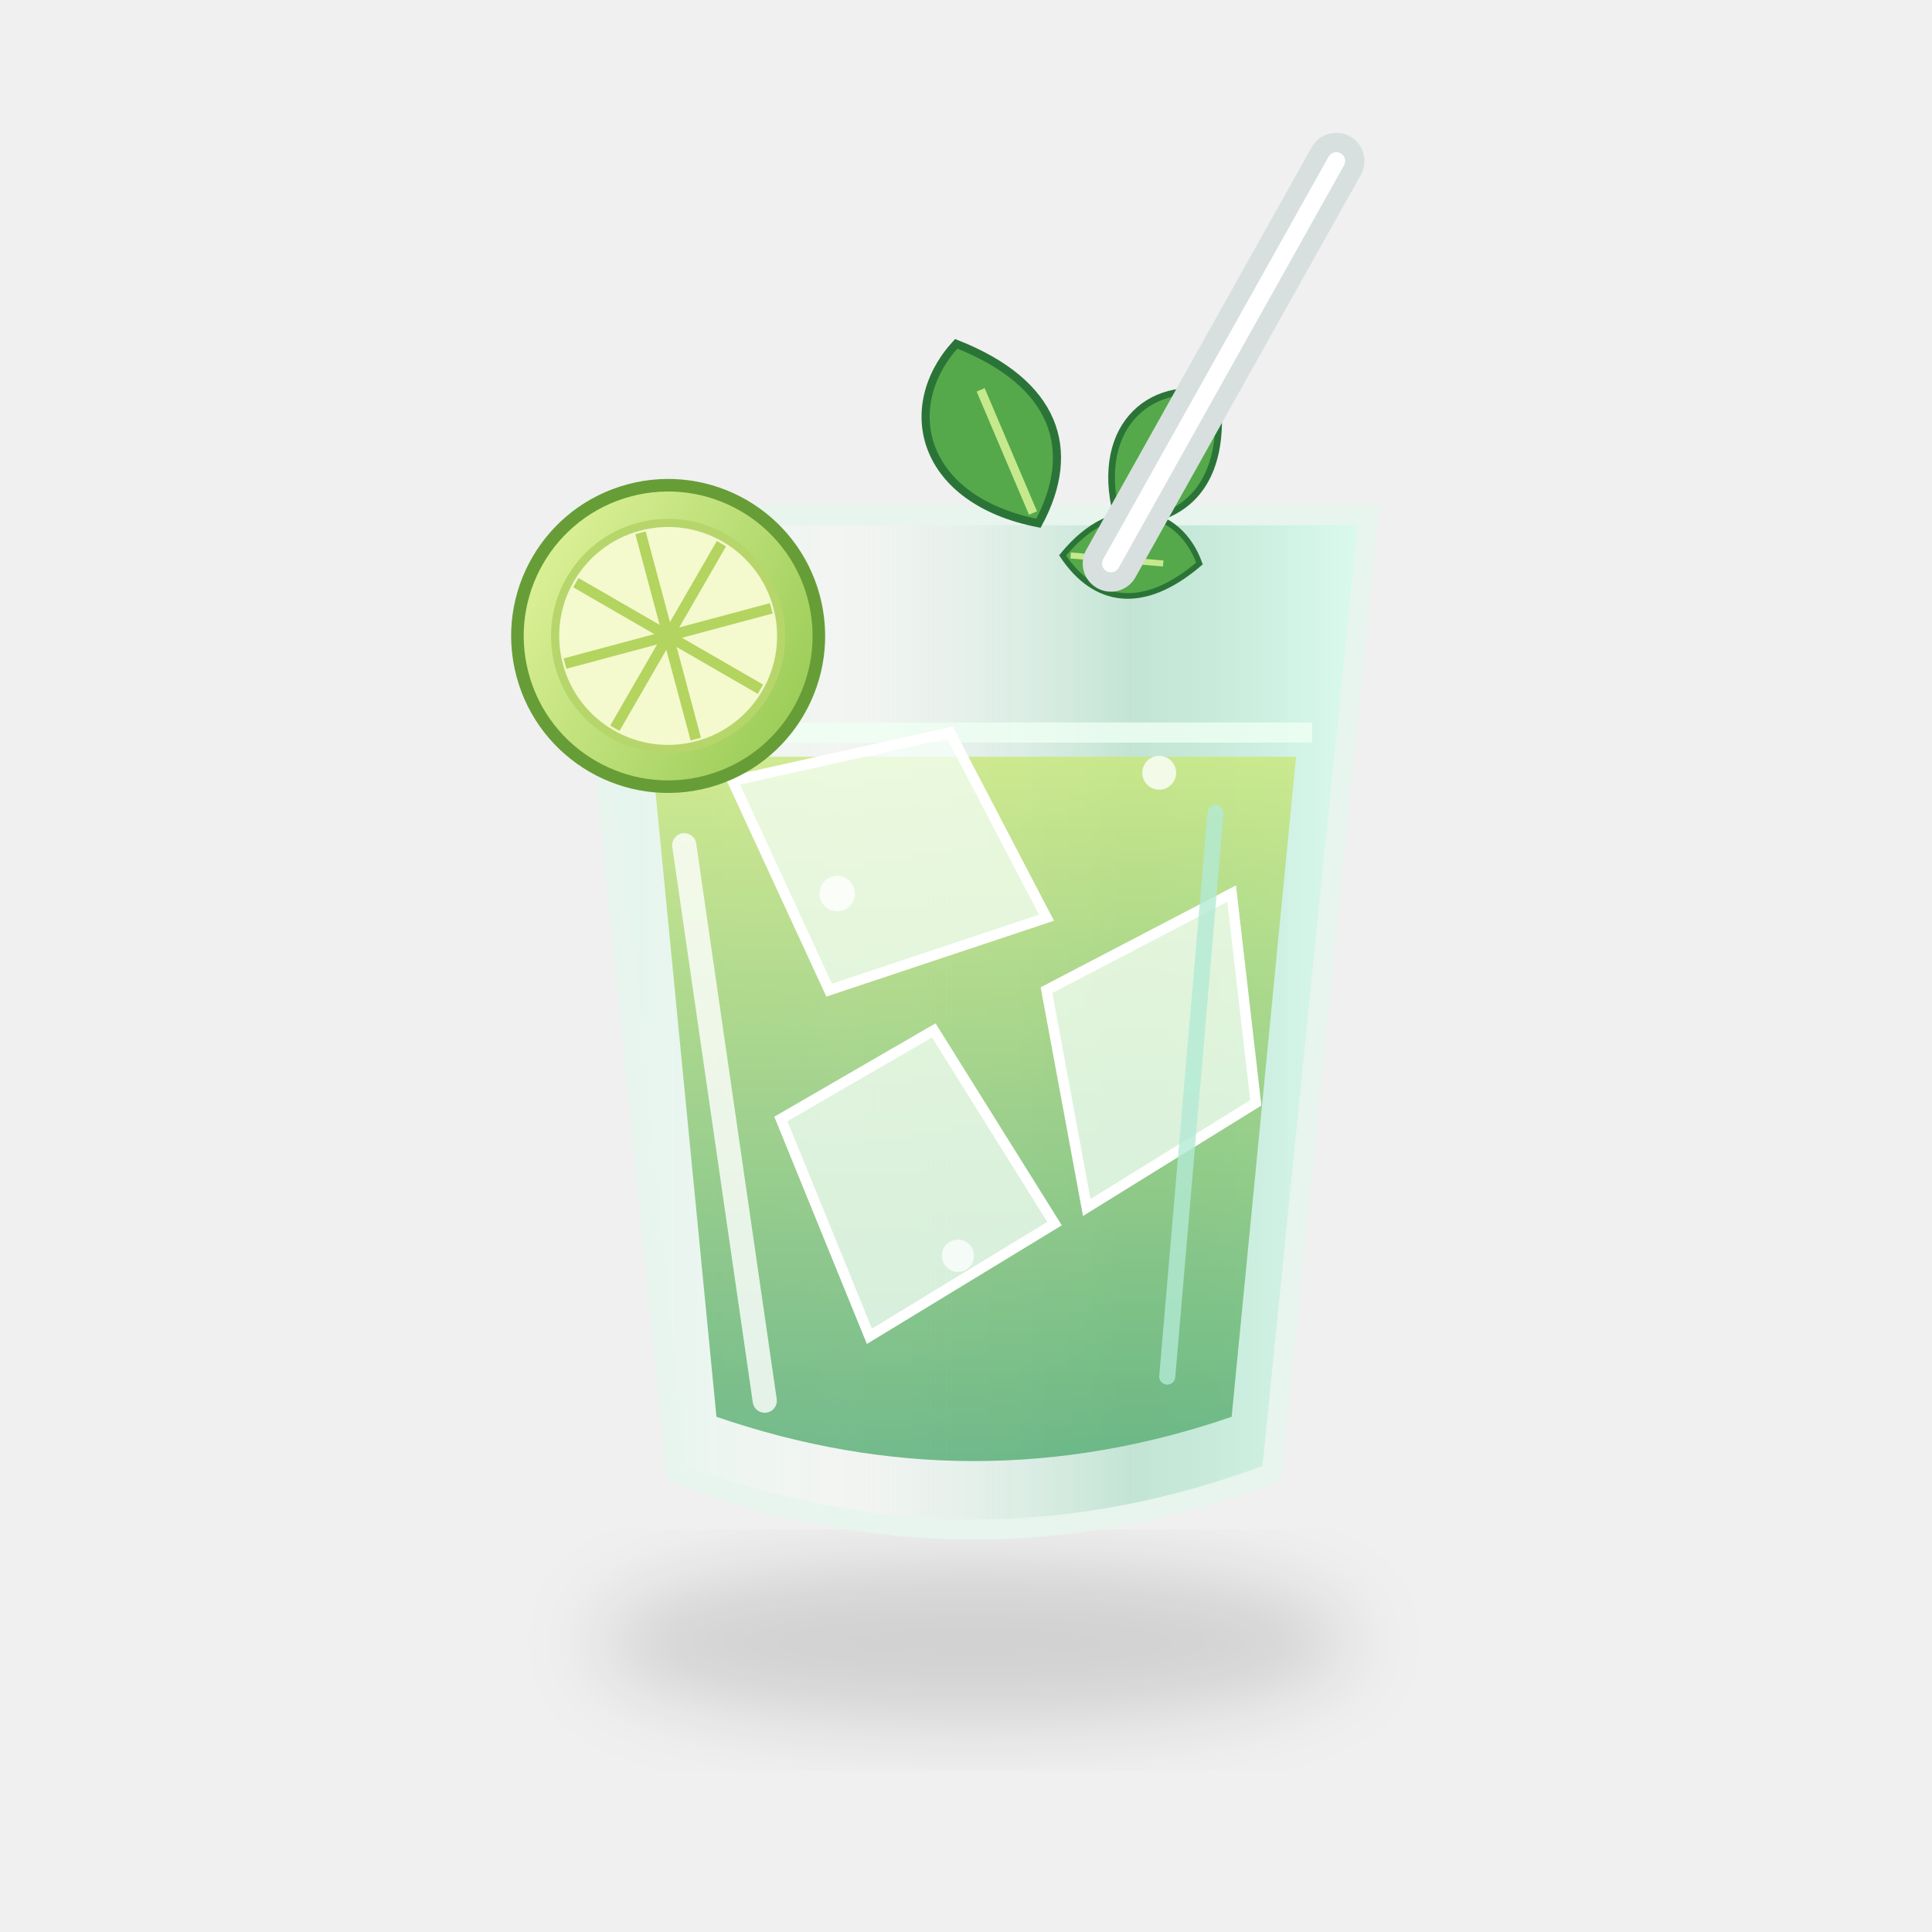
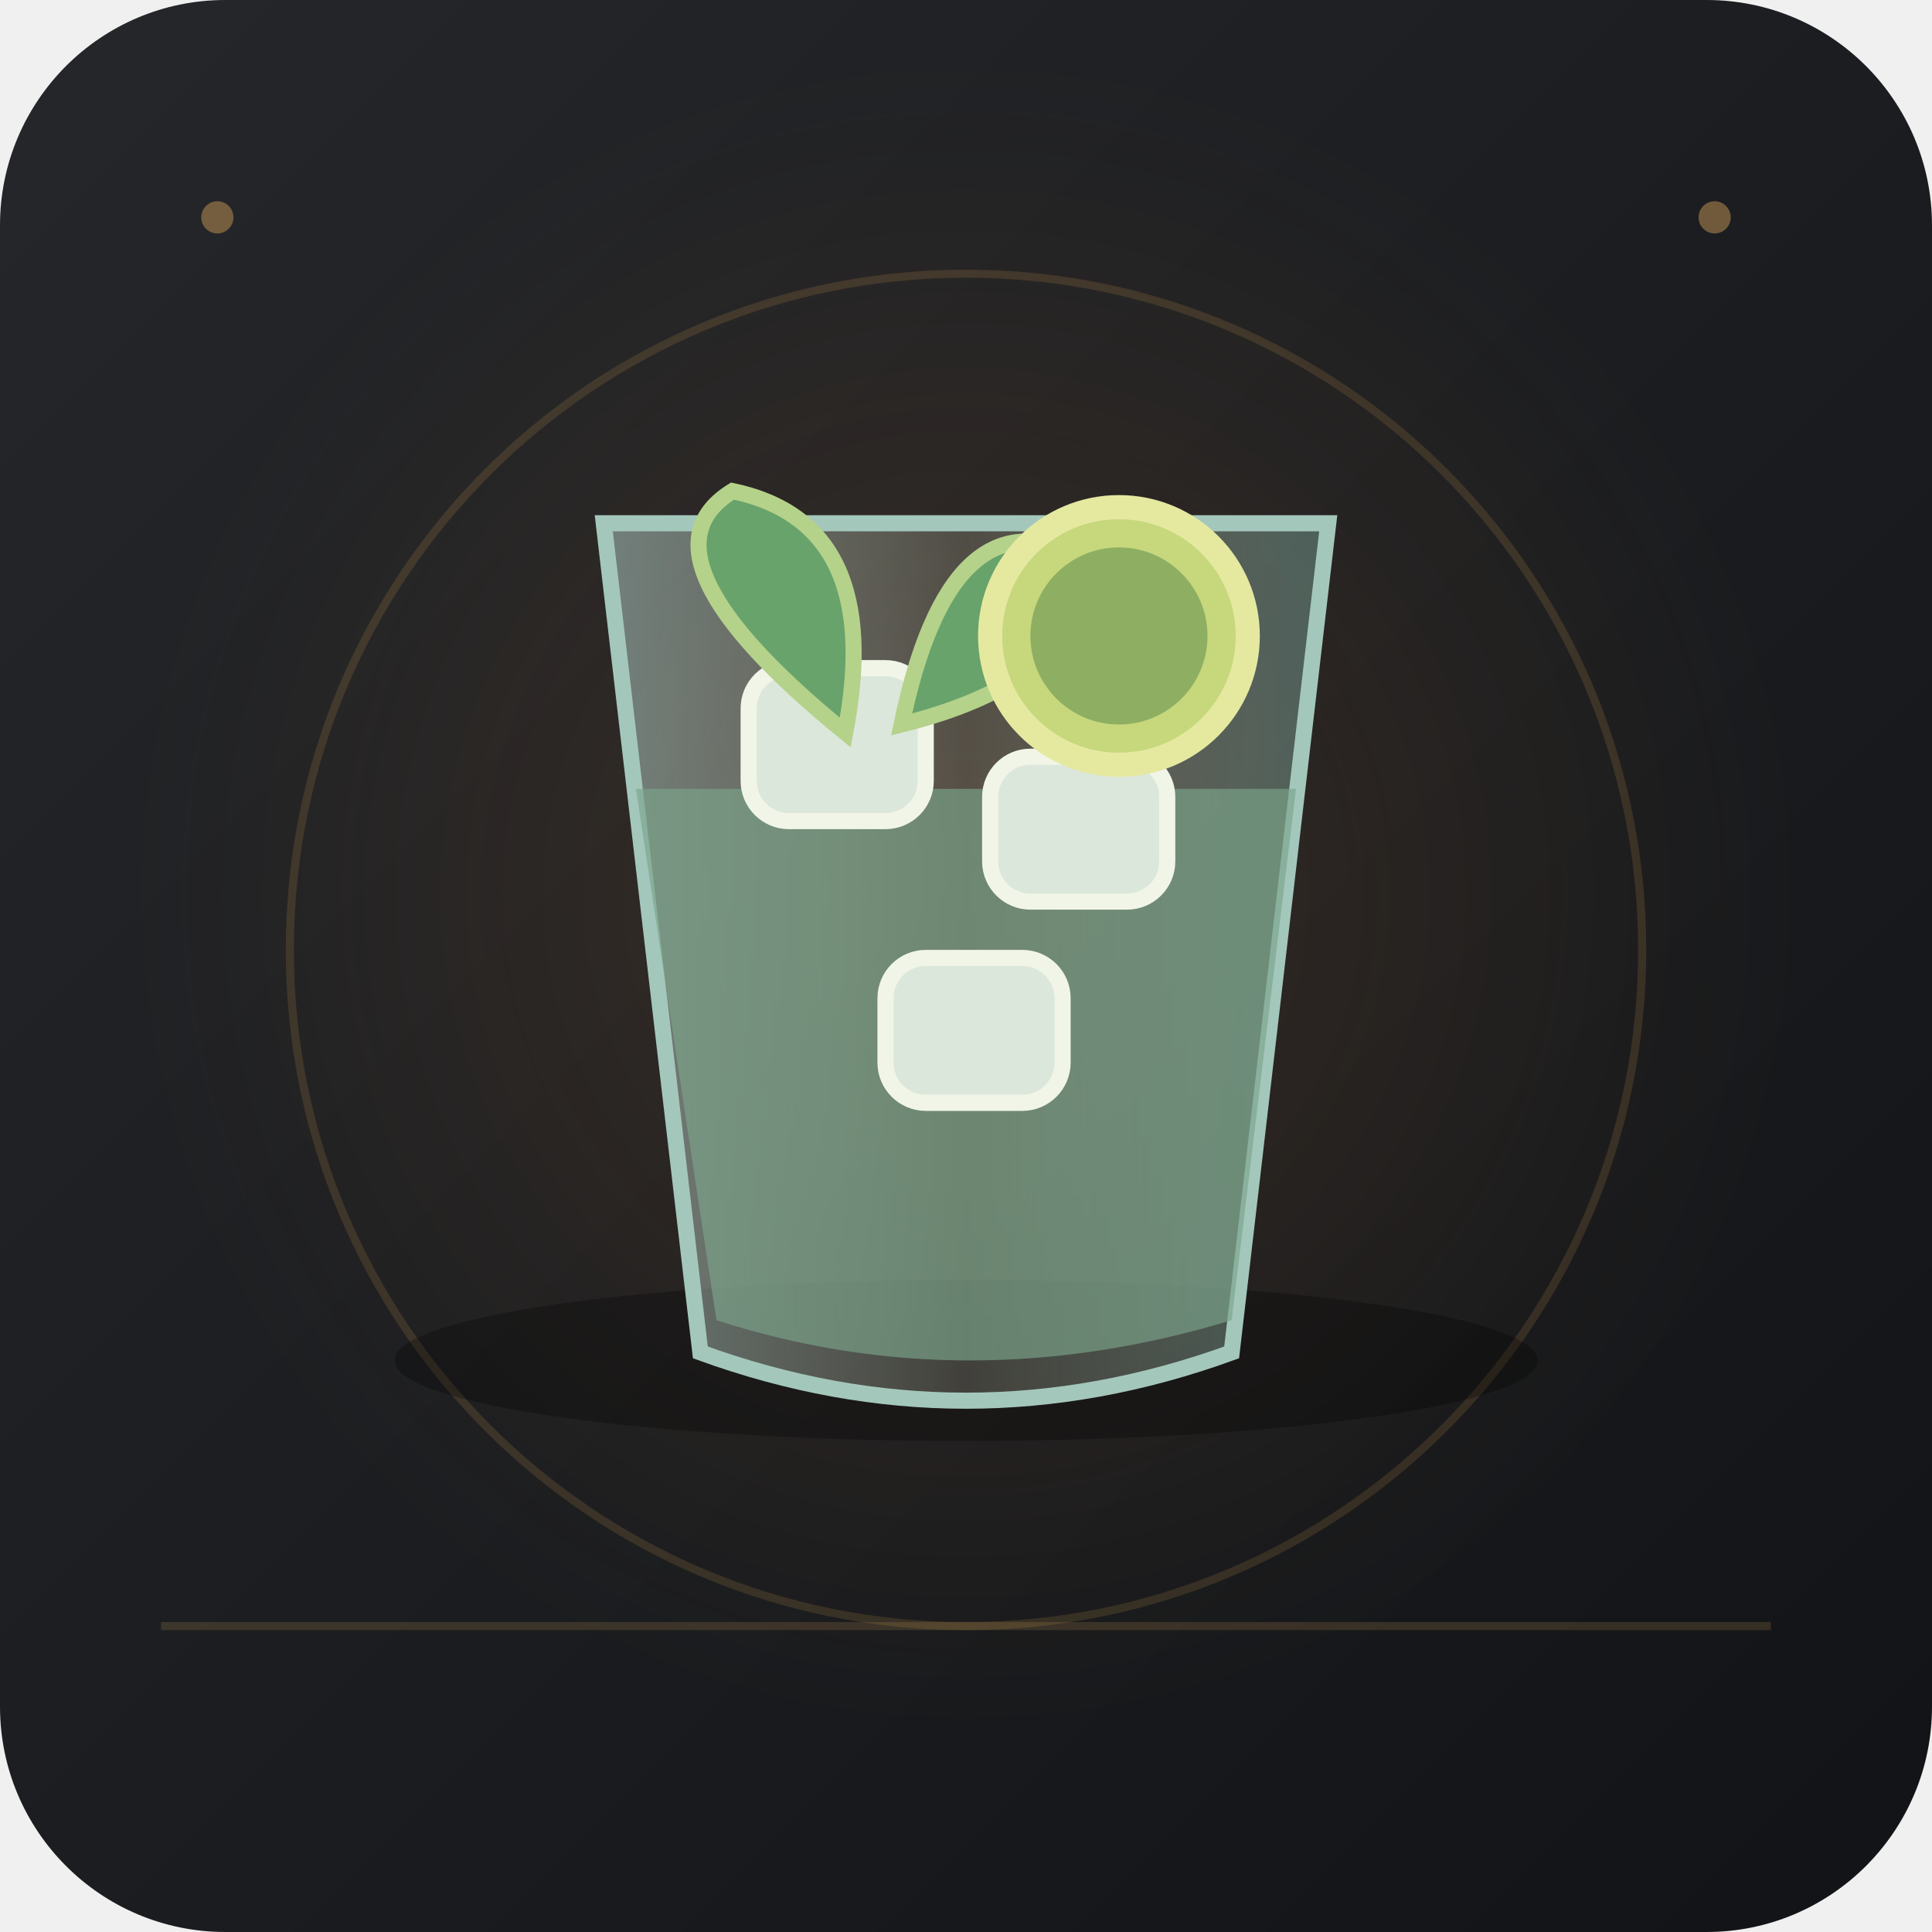
- <svg xmlns="http://www.w3.org/2000/svg" viewBox="0 0 240 240" role="img" aria-labelledby="svg-title svg-desc">
+ <svg xmlns="http://www.w3.org/2000/svg" width="1024" height="1024" viewBox="0 0 240 240" role="img" aria-labelledby="t-mojito d-mojito">
  <defs>
+     <linearGradient id="bg" x1="0" y1="0" x2="1" y2="1">
+       <stop stop-color="#25272a" />
+       <stop offset="1" stop-color="#111316" />
+     </linearGradient>
+     <radialGradient id="glow">
+       <stop stop-color="#b8753c" stop-opacity=".18" />
+       <stop offset="1" stop-color="#b8753c" stop-opacity="0" />
+     </radialGradient>
+     <linearGradient id="bun" x1="0" y1="0" x2="0.2" y2="1">
+       <stop stop-color="#efc77e" />
+       <stop offset="1" stop-color="#b96d32" />
+     </linearGradient>
+     <linearGradient id="dough" x1="0" y1="0" x2="1" y2="1">
+       <stop stop-color="#f3d79c" />
+       <stop offset="1" stop-color="#c38b4b" />
+     </linearGradient>
    <linearGradient id="glass" x1="0" y1="0" x2="1" y2="0">
-       <stop stop-color="#d9f7e9" stop-opacity=".72" />
-       <stop offset=".35" stop-color="#f8fff8" stop-opacity=".28" />
-       <stop offset=".7" stop-color="#9edbbf" stop-opacity=".55" />
-       <stop offset="1" stop-color="#d6fff0" stop-opacity=".78" />
+       <stop stop-color="#b9d8d1" stop-opacity=".5" />
+       <stop offset=".5" stop-color="#edf4dc" stop-opacity=".18" />
+       <stop offset="1" stop-color="#7caaa0" stop-opacity=".45" />
    </linearGradient>
-     <linearGradient id="drink" x1="0" y1="0" x2="0" y2="1">
-       <stop stop-color="#c9e77b" stop-opacity=".9" />
-       <stop offset="1" stop-color="#55ac73" stop-opacity=".9" />
-     </linearGradient>
-     <linearGradient id="lime" x1="0" y1="0" x2="1" y2="1">
-       <stop stop-color="#e8f7a2" />
-       <stop offset="1" stop-color="#8fc64c" />
-     </linearGradient>
-     <filter id="shadow" x="-30%" y="-20%" width="160%" height="150%">
-       <feGaussianBlur stdDeviation="5" />
-     </filter>
-     <g id="mint">
-       <path d="M0 0C-16-13-12-29 2-34 14-20 12-8 0 0Z" fill="#55a94a" stroke="#2b7438" stroke-width="1.4" />
-       <path d="M0-2L2-25" stroke="#c6e98d" stroke-width="1.5" fill="none" />
-     </g>
-     <g id="limeWheel">
-       <circle r="24" fill="url(#lime)" stroke="#679d36" stroke-width="2" />
-       <circle r="18" fill="#f4f9ce" stroke="#b6d66b" stroke-width="1.3" />
-       <path d="M0-17V17M-17 0H17M-12-12L12 12M-12 12L12-12" stroke="#b3d45f" stroke-width="1.7" />
-     </g>
  </defs>
-   <ellipse cx="121" cy="204" rx="47" ry="10" fill="#000" opacity=".13" filter="url(#shadow)" />
-   <path d="M72 64L84 183Q121 197 158 183L170 64Z" fill="url(#glass)" stroke="#e7f5ee" stroke-width="2.5" />
-   <path d="M81 94L89 176Q121 187 153 176L161 94Z" fill="url(#drink)" opacity=".9" />
-   <path d="M79 91L163 91" stroke="#effff4" stroke-width="2.5" opacity=".8" />
-   <g fill="#f5fff9" fill-opacity=".73" stroke="#fff" stroke-width="1.3">
-     <path d="M91 97L118 91L130 114L103 123Z" />
-     <path d="M130 123L153 111L156 137L135 150Z" />
-     <path d="M97 139L116 128L131 152L108 166Z" />
+   <rect width="240" height="240" rx="28" fill="url(#bg)" />
+   <circle cx="120" cy="111" r="104" fill="url(#glow)" />
+   <circle cx="120" cy="118" r="84" fill="none" stroke="#f0b65a" stroke-opacity=".14" />
+   <ellipse cx="120" cy="169" rx="71" ry="10" fill="#000" opacity=".28" />
+   <path d="M75 65 L165 65 L153 168 Q120 180 87 168Z" fill="url(#glass)" stroke="#a4c7bc" stroke-width="2" />
+   <path d="M79 98 L161 98 L153 164 Q120 174 89 164Z" fill="#7ba58a" opacity=".65" />
+   <g fill="#dce7db" stroke="#f1f5e8" stroke-width="2">
+     <rect x="93" y="83" width="22" height="19" rx="5" />
+     <rect x="123" y="94" width="22" height="18" rx="5" />
+     <rect x="110" y="119" width="22" height="18" rx="5" />
  </g>
-   <use href="#limeWheel" transform="translate(83 79) rotate(-15) scale(.78)" />
-   <use href="#mint" transform="translate(129 65) rotate(-28) scale(.72)" />
-   <use href="#mint" transform="translate(139 65) rotate(34) scale(.59)" />
-   <use href="#mint" transform="translate(132 69) rotate(90) scale(.5)" />
-   <path d="M138 70L166 20" stroke="#d7e0df" stroke-width="7" stroke-linecap="round" />
-   <path d="M138 70L166 20" stroke="#fff" stroke-width="2.2" stroke-linecap="round" />
-   <path d="M85 105L95 174" stroke="#fff" stroke-width="3" opacity=".8" stroke-linecap="round" />
-   <path d="M151 101L145 171" stroke="#b3ead4" stroke-width="2" opacity=".8" stroke-linecap="round" />
-   <circle cx="104" cy="111" r="2.2" fill="#fff" opacity=".8" />
-   <circle cx="144" cy="96" r="2.1" fill="#fff" opacity=".8" />
-   <circle cx="119" cy="156" r="2" fill="#fff" opacity=".75" />
+   <g fill="#68a36b" stroke="#b4d28a" stroke-width="2">
+     <path d="M105 91 Q78 69 91 61 Q110 65 105 91Z" />
+     <path d="M112 90 Q118 61 134 69 Q136 84 112 90Z" />
+   </g>
+   <circle cx="139" cy="79" r="16" fill="#c7d77c" stroke="#e5e9a0" stroke-width="3" />
+   <circle cx="139" cy="79" r="11" fill="#8eaf62" />
+   <path d="M20 202 H220" stroke="#d7a35b" stroke-opacity=".18" />
+   <circle cx="27" cy="27" r="2" fill="#d7a35b" opacity=".45" />
+   <circle cx="213" cy="27" r="2" fill="#d7a35b" opacity=".45" />
</svg>
